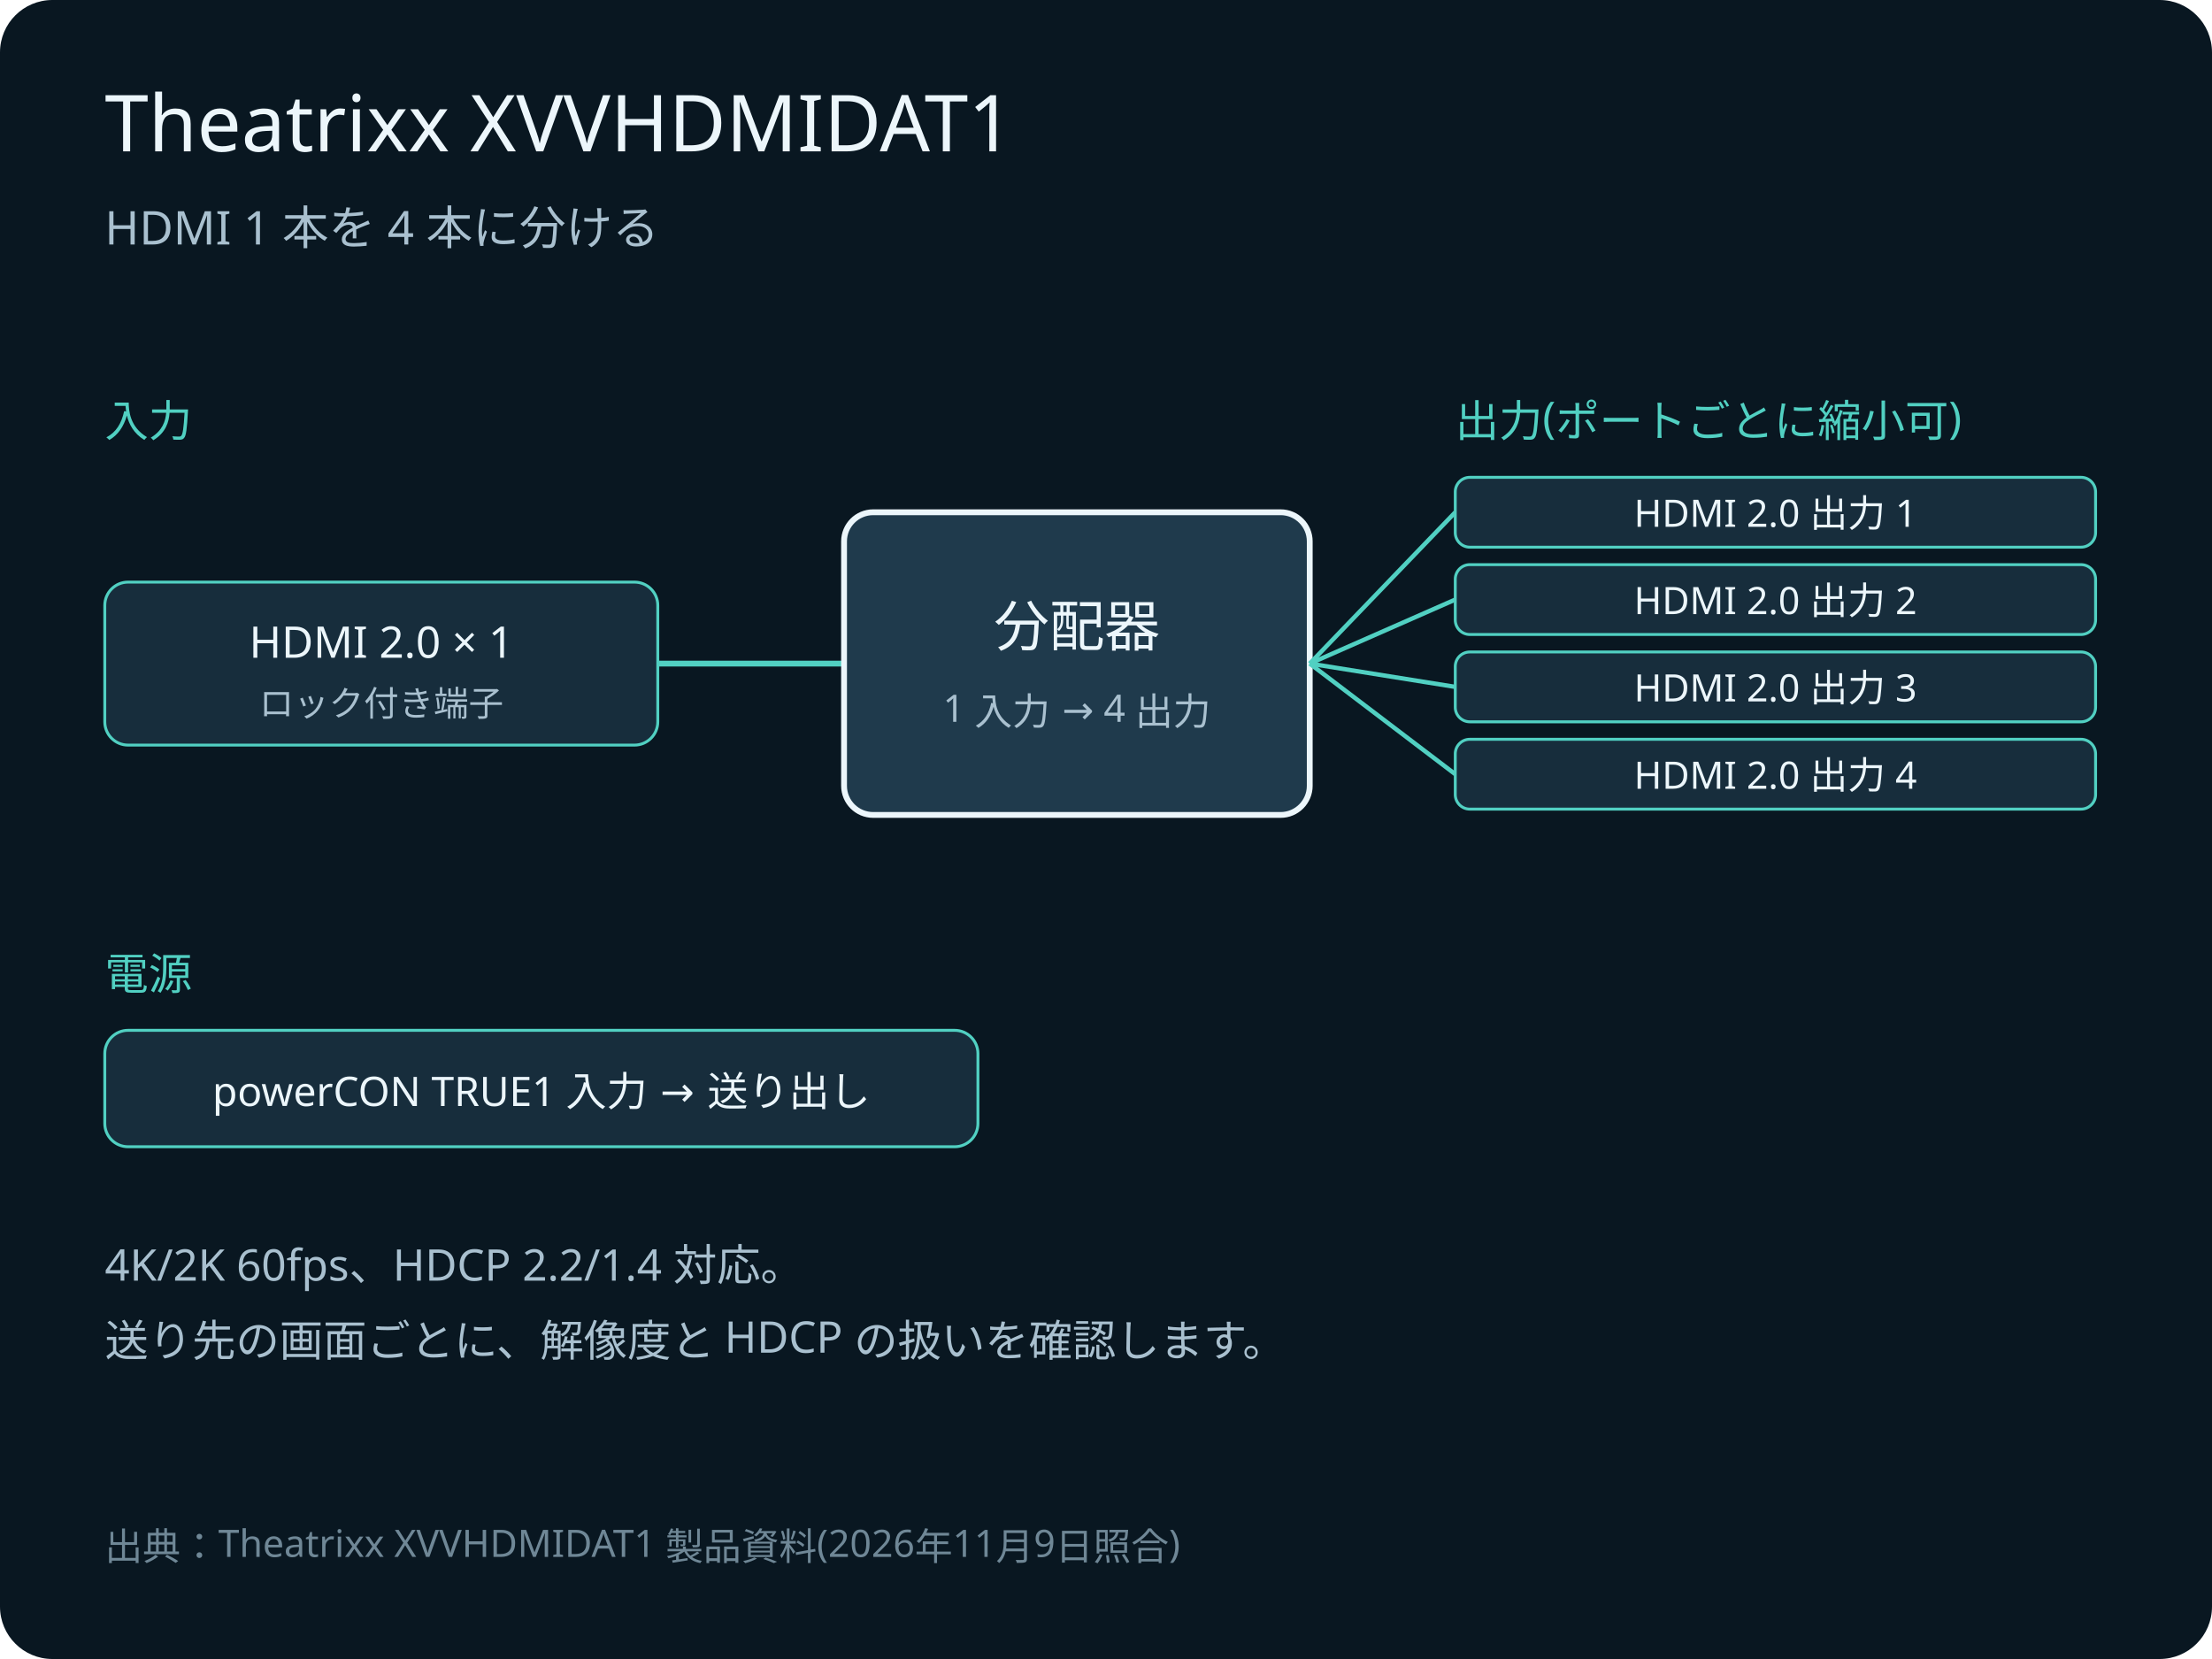
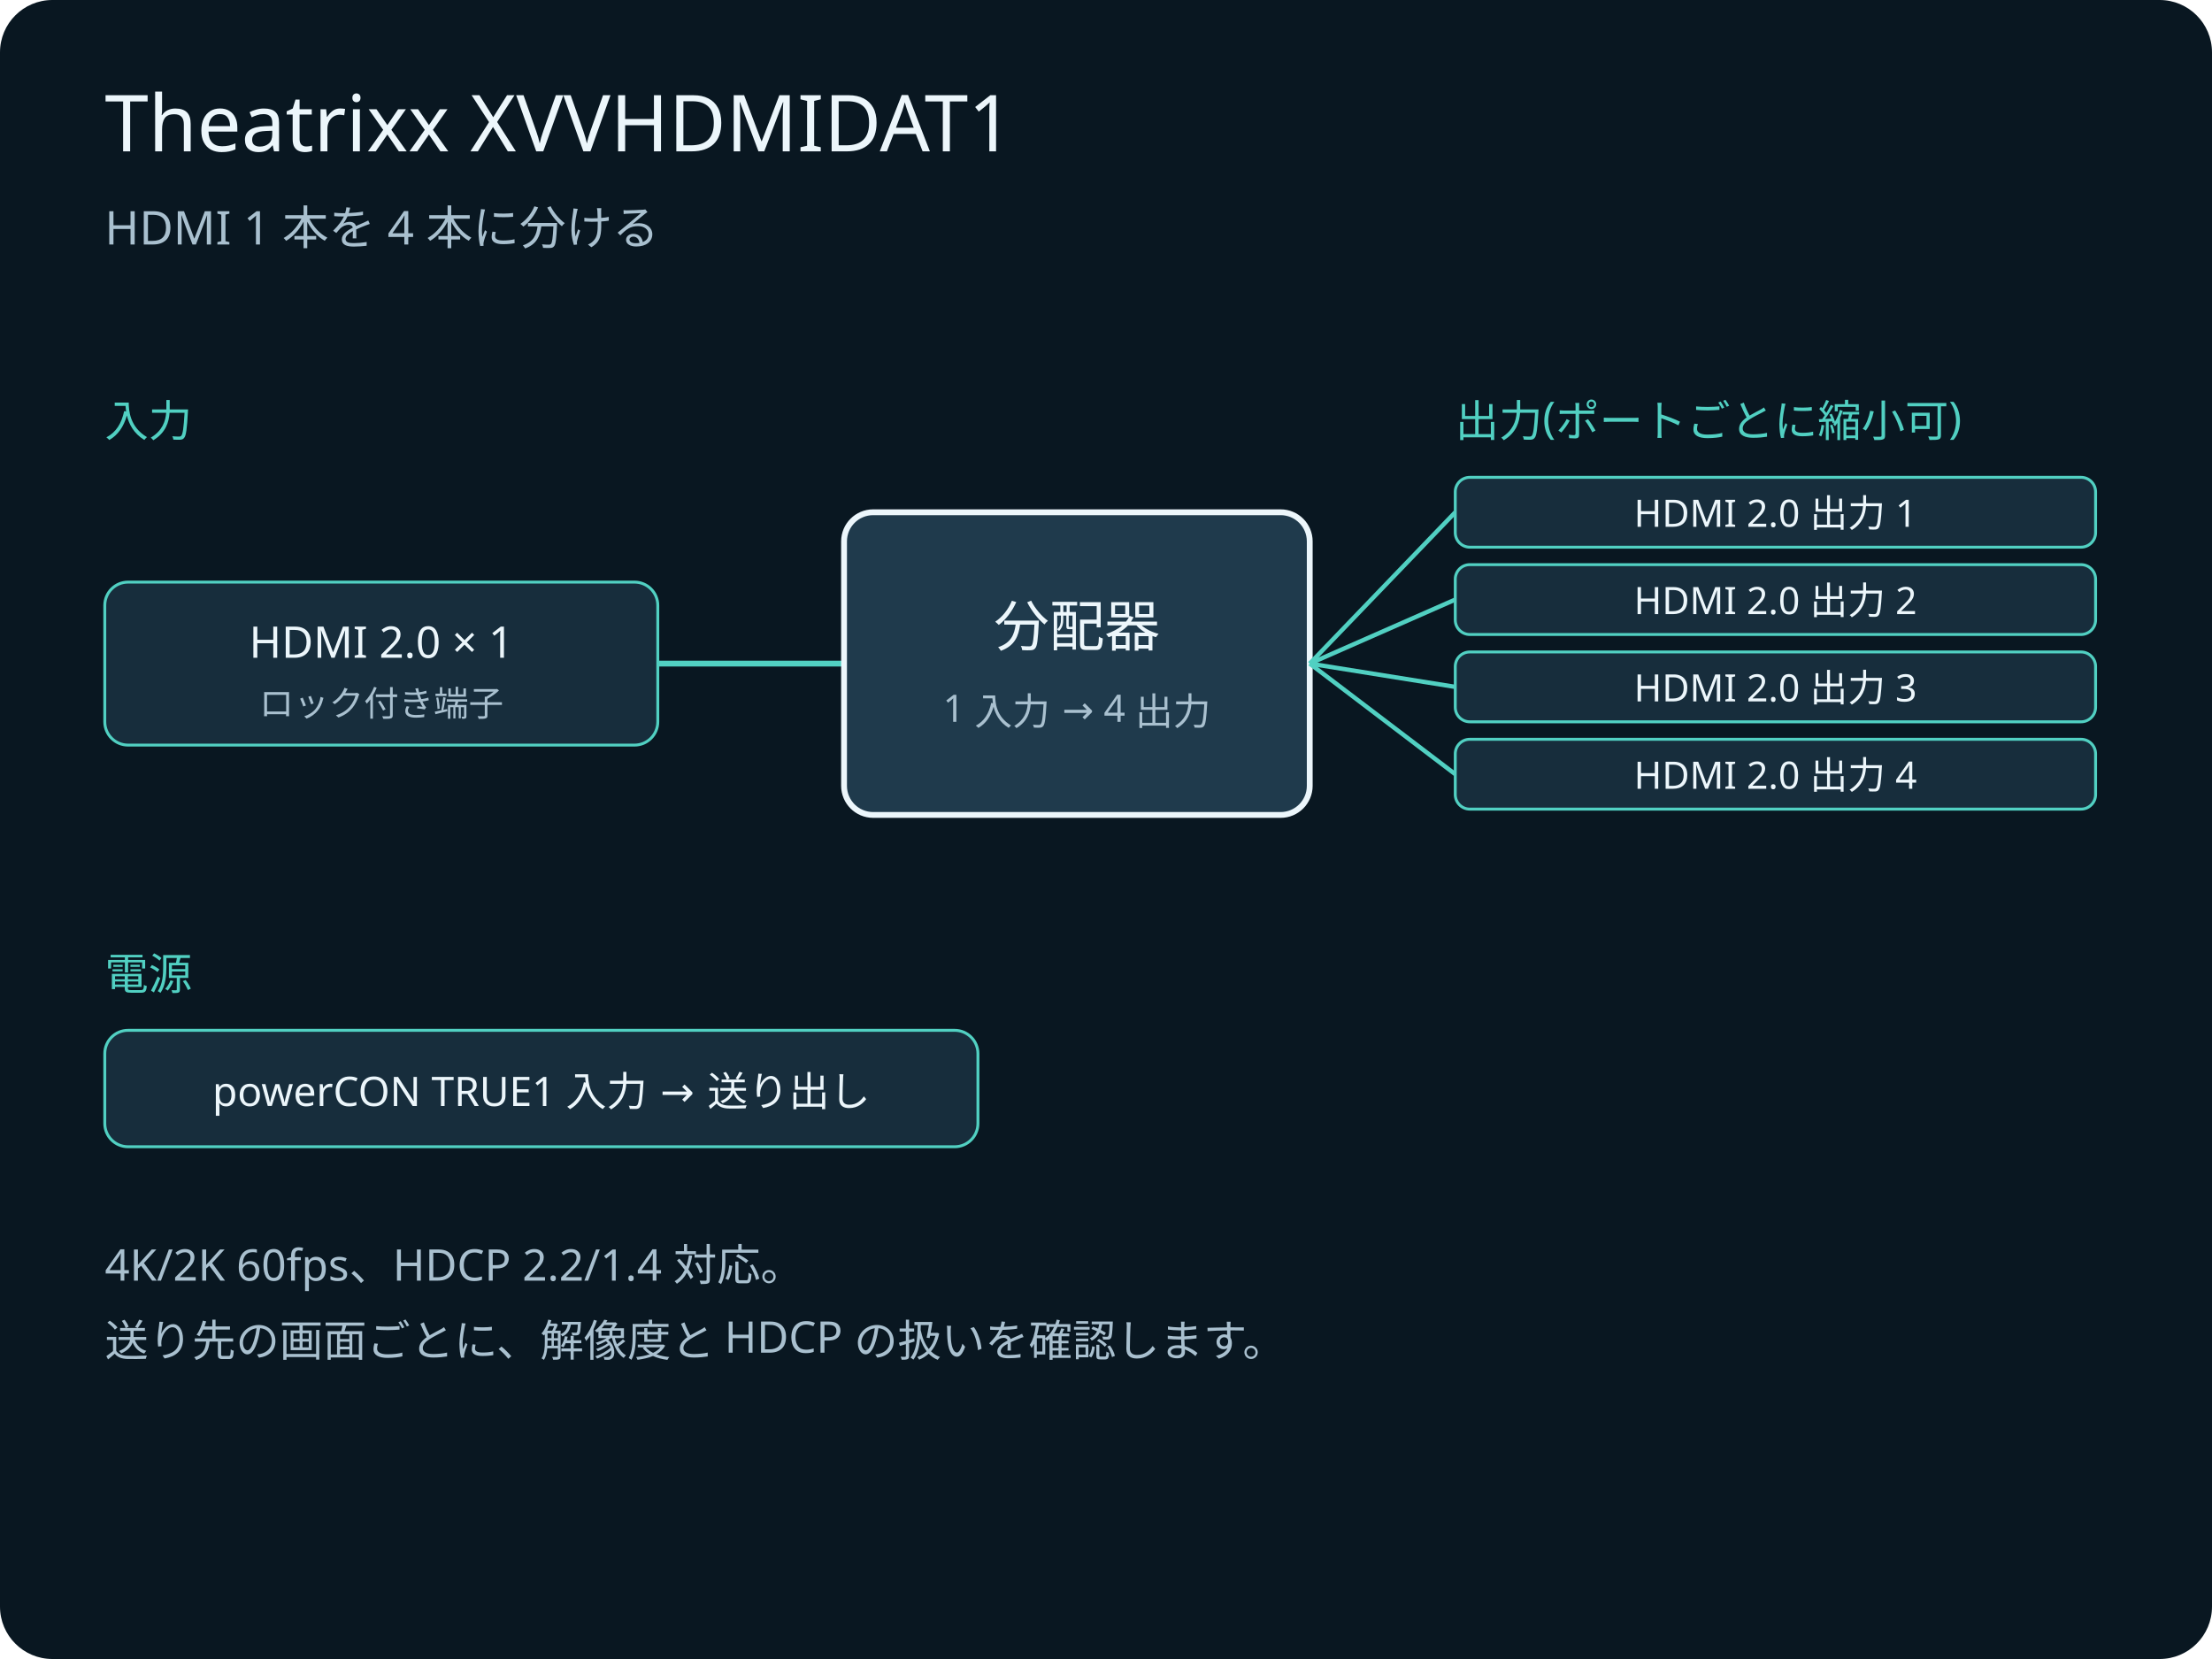
<svg xmlns="http://www.w3.org/2000/svg" width="760" height="570" viewBox="0 0 760 570">
  <rect width="760" height="570" rx="18" fill="#091721" />
  <g font-family="sans-serif" fill="#ecf6fb">
    <text x="36" y="52" font-size="27">Theatrixx XVVHDMIDAT1</text>
    <text x="36" y="84" font-size="16" fill="#a9c0cf">HDMI 1 本を 4 本に分ける</text>
    <text x="36" y="150" font-size="15" fill="#51d0c2">入力</text>
    <rect x="36" y="200" width="190" height="56" rx="8" fill="#172d3c" stroke="#51d0c2" />
    <text x="131" y="226" font-size="15" text-anchor="middle">HDMI 2.0 × 1</text>
    <text x="131" y="246" font-size="12" text-anchor="middle" fill="#a9c0cf">ロック付き端子</text>
    <path d="M226 228H290" stroke="#51d0c2" stroke-width="2" />
    <rect x="290" y="176" width="160" height="104" rx="10" fill="#1f3a4c" stroke="#ecf6fb" stroke-width="2" />
    <text x="370" y="222" font-size="19" text-anchor="middle">分配器</text>
    <text x="370" y="248" font-size="13" text-anchor="middle" fill="#a9c0cf">1 入力 → 4 出力</text>
    <text x="500" y="150" font-size="15" fill="#51d0c2">出力(ポートごとに縮小可)</text>
    <path d="M450 228L500 176" stroke="#51d0c2" stroke-width="1.5" />
    <rect x="500" y="164" width="220" height="24" rx="5" fill="#172d3c" stroke="#51d0c2" />
    <text x="610" y="181" font-size="13" text-anchor="middle">HDMI 2.0 出力 1</text>
    <path d="M450 228L500 206" stroke="#51d0c2" stroke-width="1.5" />
    <rect x="500" y="194" width="220" height="24" rx="5" fill="#172d3c" stroke="#51d0c2" />
    <text x="610" y="211" font-size="13" text-anchor="middle">HDMI 2.0 出力 2</text>
    <path d="M450 228L500 236" stroke="#51d0c2" stroke-width="1.5" />
    <rect x="500" y="224" width="220" height="24" rx="5" fill="#172d3c" stroke="#51d0c2" />
    <text x="610" y="241" font-size="13" text-anchor="middle">HDMI 2.0 出力 3</text>
    <path d="M450 228L500 266" stroke="#51d0c2" stroke-width="1.5" />
    <rect x="500" y="254" width="220" height="24" rx="5" fill="#172d3c" stroke="#51d0c2" />
    <text x="610" y="271" font-size="13" text-anchor="middle">HDMI 2.0 出力 4</text>
    <text x="36" y="340" font-size="15" fill="#51d0c2">電源</text>
    <rect x="36" y="354" width="300" height="40" rx="8" fill="#172d3c" stroke="#51d0c2" />
    <text x="186" y="380" font-size="14" text-anchor="middle">powerCON TRUE1 入力 → 送り出し</text>
    <text x="36" y="440" font-size="15" fill="#a9c0cf">4K/2K 60fps、HDCP 2.2/1.4 対応。</text>
    <text x="36" y="466" font-size="15" fill="#a9c0cf">送り先の画面ごとに、解像度と HDCP の扱いを確認します。</text>
-     <text x="36" y="536" font-size="13" fill="#6f8796">出典：Theatrixx XVVHDMIDAT1 製品資料(2026年11月9日照合)</text>
  </g>
</svg>
